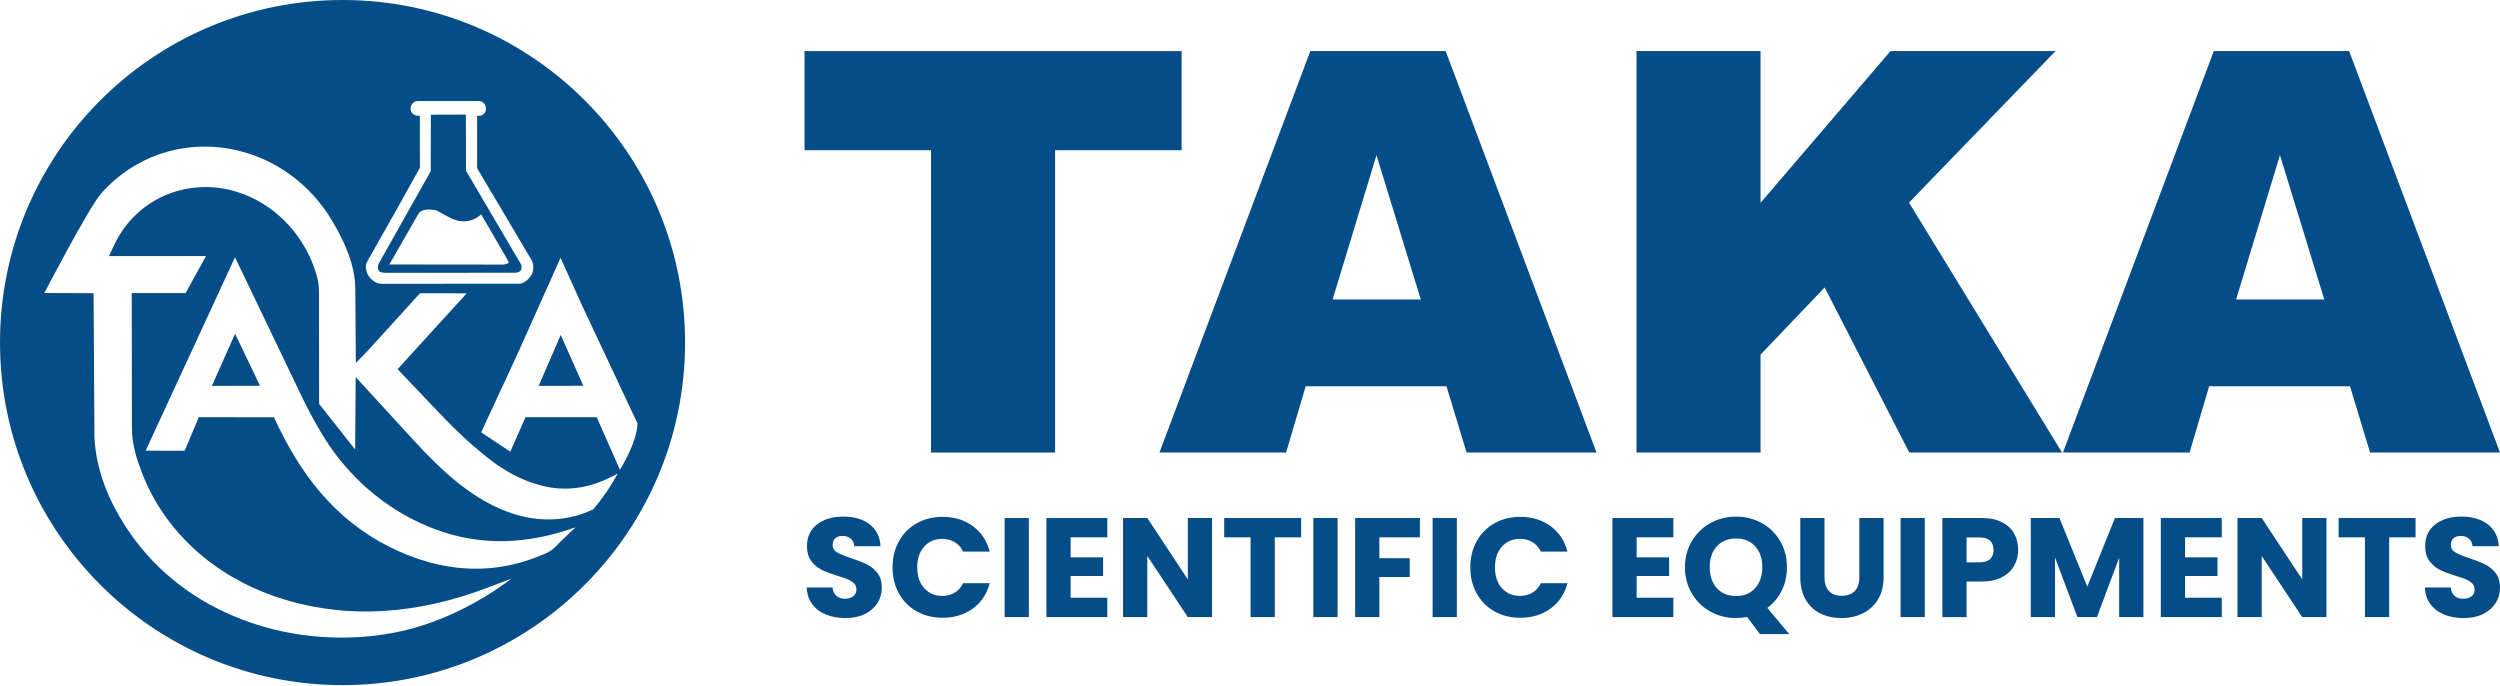
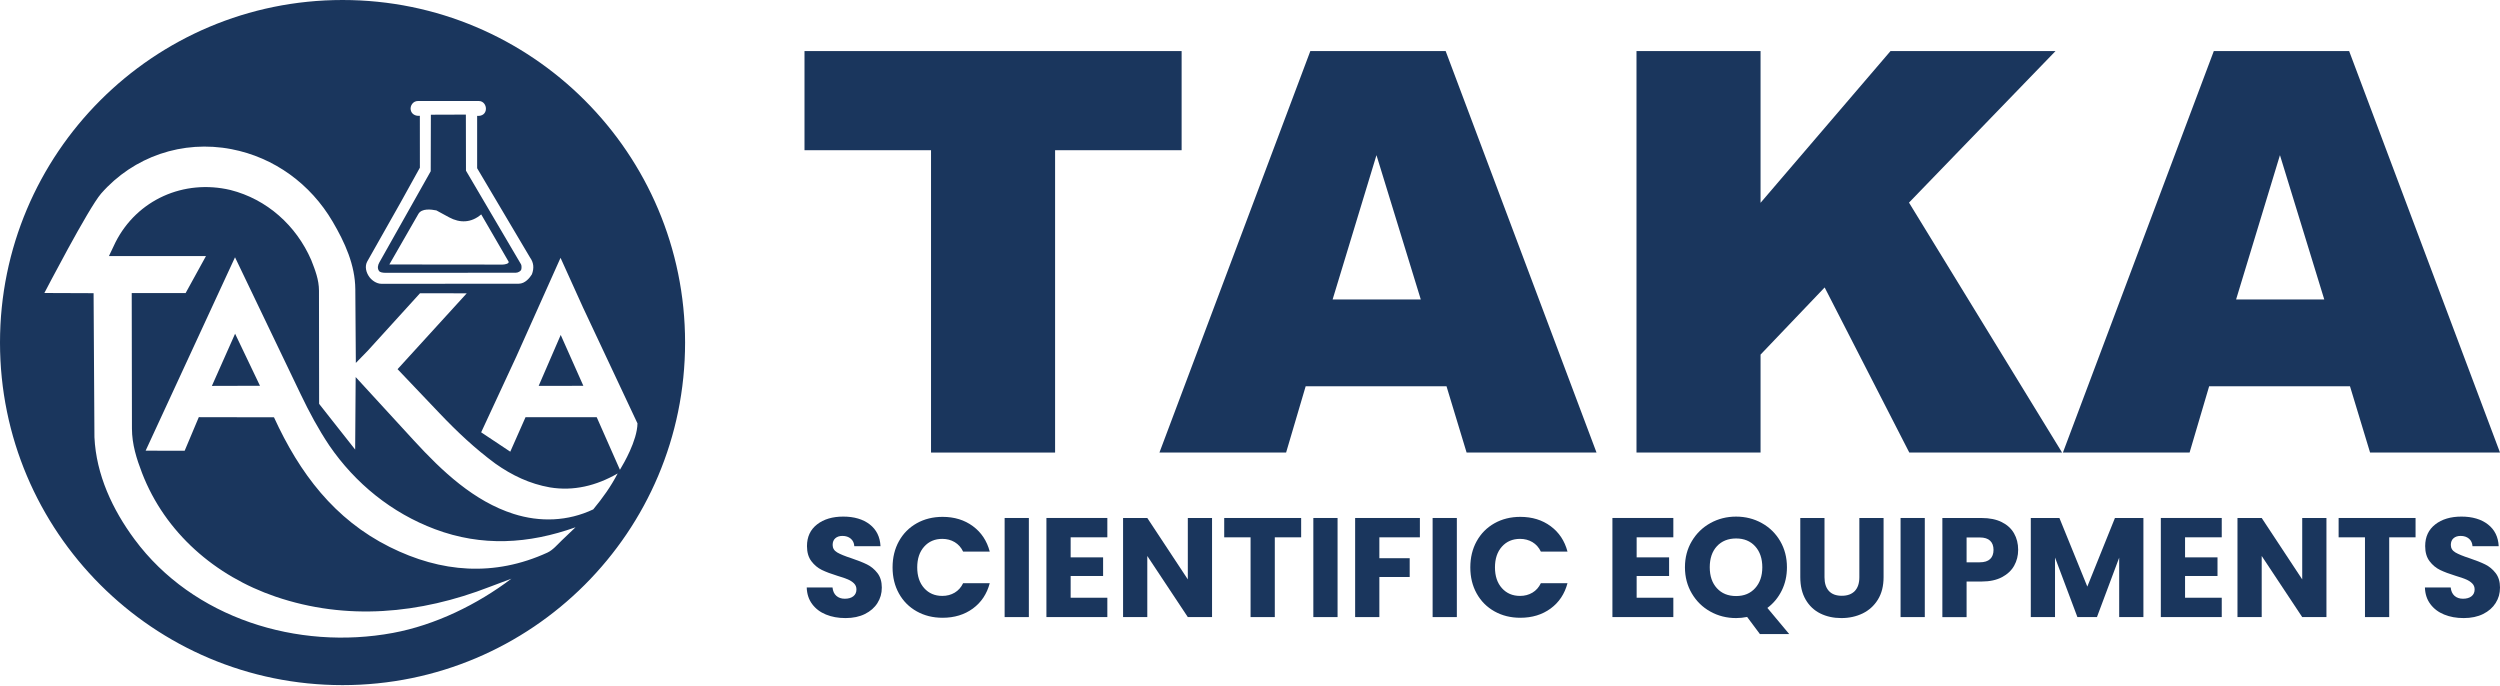
<svg xmlns="http://www.w3.org/2000/svg" id="Layer_1" data-name="Layer 1" viewBox="0 0 1468.43 402.41">
  <defs>
    <style>
      .cls-1 {
        fill: none;
      }

      .cls-2 {
-         fill: #054d89;
+         fill: #1a365d;
      }
    </style>
  </defs>
  <g>
    <polygon class="cls-2" points="124.46 226.67 152.7 226.59 138.09 196.01 124.46 226.67" />
    <path class="cls-2" d="M226.61,160.24l76.32-.04c1.42,0,2.88-.98,3.17-1.68.29-.7.37-2.53-.05-3.24l-32.35-55.03-.06-32.94-20.56.07-.09,33.21-30.2,53.62c-.88,1.56-1.23,3.38-.19,4.91.61.9,2.34,1.13,4.01,1.13ZM245.74,125.67c1.97-3.43,7.53-2.68,10.58-2.08l7.51,4.08c6.3,3.42,12.97,3.28,18.82-1.74l16.12,27.81c.37,1.15-2.45,1.68-3.62,1.67l-66.46-.07,17.05-29.67Z" />
    <polygon class="cls-2" points="316.4 226.65 342.65 226.62 329.35 196.74 316.4 226.65" />
    <line class="cls-1" x1="63.97" y1="150.4" x2="63.63" y2="151.12" />
    <path class="cls-2" d="M201.2,0C90.08,0,0,90.08,0,201.21s90.08,201.21,201.2,201.21,201.2-90.08,201.2-201.21S312.33,0,201.2,0ZM215.76,153.5l19.53-34.55,11.34-20.47-.02-30.46c-2.79.25-4.98-1.1-5.39-3.57-.39-2.32,1.34-5.12,4.26-5.12h35.77c2.76,0,4.24,2.51,4.17,4.65-.08,2.73-2.23,4.35-5.16,4.07v30.76l31.05,52.41c2.2,3.04,2.48,6.28,1.11,9.92-1.18,1.92-3.9,5.51-7.78,5.51l-80.52.05c-3.11,0-5.86-2.21-7.16-3.99-1.95-2.65-2.86-6.28-1.21-9.2ZM329.95,317.45c-2.5,2.38-5.19,5.66-8.47,7.16-31.13,14.21-62.3,11.81-92.66-3.37-32.34-16.17-52.8-43.15-67.89-76.13l-44.16-.08-8.3,19.72-22.93-.03,52.5-113.6,38.63,80.57c5.08,10.59,10.23,20.21,16.73,29.95,15.31,22.35,36.68,39.65,62.09,49.19,27.54,10.34,54.96,8.72,82.57-1.13l-8.12,7.75ZM362.81,278.08c-4.07,7.8-8.69,14.25-14.35,21.11-14.89,7.06-31.28,7.61-46.8,2.66-23.27-7.42-41.96-25.05-58.37-42.92l-34.38-37.46-.3,42.6-13.33-16.9-7.84-9.96-.08-66.44c0-6.49-2.28-12.21-4.55-18.03-8.82-20.3-26.04-35.72-47.44-41.14-27.38-6.48-54.86,5.71-67.54,30.72l-3.85,8.09h57s-11.94,21.71-11.94,21.71h-31.67l.13,79.64c.02,9.16,2.7,17.67,5.94,26.08,13.54,35.09,43.01,60.55,78.4,72.61,41.66,14.19,84.74,10.2,125.79-5.75l12.77-4.8c-20.11,15.21-44.81,27.27-69.61,31.86-55.91,10.36-117.4-8.56-151.76-54.96-12.94-17.47-22.52-37.93-23.56-59.98l-.5-84.61-28.91-.11s25.88-49.84,33.33-58.41c19.12-21.8,47.9-31.6,76.56-26.08,25.13,4.84,46.45,20.46,59.4,42.5,7.2,12.24,13.26,25.49,13.35,39.85l.31,43.22,7-7.17,30.7-33.77,27.44.05-40.63,44.55,24.69,25.94c10.29,10.81,20.76,20.68,32.74,29.52,9.8,6.93,20.18,11.88,32.04,13.98,13.9,2.3,27.25-.95,39.8-8.18h0,0ZM363.01,277.76l.57-.91c-.25.39-.43.71-.57.91ZM364.14,275.96l-4.84-10.96-8.8-19.93-41.82-.02-8.96,20.26-17.1-11.38,20.62-44.42,26-58.07,13.22,29.21,31.98,68.05c-.09,5.05-2.14,11.02-4.5,16.26-2.08,4.62-4.4,8.66-5.81,11Z" />
  </g>
  <g>
    <path class="cls-2" d="M472.54,30h221.51v58.23h-74.32v177.59h-72.87V88.23h-74.32V30Z" />
    <path class="cls-2" d="M849.64,226.89h-82.73l-11.49,38.93h-74.4l88.63-235.82h79.49l88.61,235.82h-76.31l-11.8-38.93ZM834.53,175.9l-26.03-84.77-25.76,84.77h51.79Z" />
    <path class="cls-2" d="M961.23,30h72.87v89.12l76.33-89.12h96.92l-86.06,89.01,89.92,146.81h-89.74l-49.72-96.98-37.65,39.44v57.54h-72.87V30Z" />
    <path class="cls-2" d="M1380.32,226.89h-82.73l-11.49,38.93h-74.4l88.63-235.82h79.49l88.61,235.82h-76.31l-11.8-38.93ZM1365.21,175.9l-26.03-84.77-25.76,84.77h51.79Z" />
    <path class="cls-2" d="M485.16,360.97c-3.39-1.38-6.09-3.43-8.11-6.14-2.03-2.71-3.09-5.97-3.2-9.78h15.14c.22,2.16.97,3.8,2.25,4.93,1.28,1.13,2.94,1.7,4.99,1.7s3.77-.48,4.99-1.45c1.22-.97,1.83-2.31,1.83-4.02,0-1.44-.49-2.62-1.46-3.57-.97-.94-2.16-1.71-3.58-2.32-1.41-.61-3.42-1.3-6.03-2.07-3.77-1.16-6.85-2.32-9.24-3.48-2.39-1.16-4.44-2.87-6.16-5.14-1.72-2.27-2.58-5.22-2.58-8.87,0-5.42,1.97-9.66,5.91-12.73,3.94-3.07,9.07-4.6,15.4-4.6s11.62,1.53,15.56,4.6c3.94,3.07,6.05,7.34,6.32,12.81h-15.39c-.11-1.88-.81-3.36-2.08-4.44-1.28-1.08-2.91-1.62-4.91-1.62-1.72,0-3.11.45-4.16,1.37-1.05.91-1.58,2.23-1.58,3.94,0,1.88.89,3.35,2.66,4.39,1.78,1.05,4.55,2.18,8.32,3.4,3.77,1.27,6.84,2.49,9.2,3.65,2.36,1.16,4.4,2.85,6.12,5.06,1.72,2.21,2.58,5.06,2.58,8.54s-.85,6.33-2.54,9.04c-1.69,2.71-4.15,4.87-7.36,6.47-3.22,1.6-7.02,2.4-11.4,2.4s-8.1-.69-11.48-2.07Z" />
    <path class="cls-2" d="M528.01,317.89c2.5-4.51,5.98-8.01,10.44-10.53,4.46-2.51,9.53-3.77,15.19-3.77,6.93,0,12.87,1.82,17.81,5.47,4.94,3.65,8.24,8.62,9.9,14.93h-15.64c-1.16-2.43-2.82-4.28-4.95-5.56-2.14-1.27-4.56-1.91-7.28-1.91-4.38,0-7.93,1.52-10.65,4.56-2.72,3.04-4.08,7.1-4.08,12.19s1.36,9.15,4.08,12.19c2.72,3.04,6.27,4.56,10.65,4.56,2.72,0,5.14-.64,7.28-1.91,2.13-1.27,3.79-3.12,4.95-5.56h15.64c-1.67,6.3-4.97,11.26-9.9,14.88-4.94,3.62-10.87,5.43-17.81,5.43-5.66,0-10.72-1.26-15.19-3.77-4.47-2.51-7.95-6.01-10.44-10.49-2.5-4.48-3.74-9.59-3.74-15.34s1.25-10.88,3.74-15.38Z" />
    <path class="cls-2" d="M604.32,304.25v58.21h-14.23v-58.21h14.23Z" />
    <path class="cls-2" d="M628.87,315.61v11.77h19.06v10.94h-19.06v12.77h21.55v11.36h-35.78v-58.21h35.78v11.36h-21.55Z" />
    <path class="cls-2" d="M711.92,362.46h-14.23l-23.8-35.9v35.9h-14.23v-58.21h14.23l23.8,36.07v-36.07h14.23v58.21Z" />
    <path class="cls-2" d="M764.26,304.25v11.36h-15.48v46.85h-14.23v-46.85h-15.48v-11.36h45.19Z" />
    <path class="cls-2" d="M785.65,304.25v58.21h-14.23v-58.21h14.23Z" />
    <path class="cls-2" d="M834,304.25v11.36h-23.8v12.27h17.81v11.03h-17.81v23.55h-14.23v-58.21h38.03Z" />
    <path class="cls-2" d="M855.71,304.25v58.21h-14.23v-58.21h14.23Z" />
    <path class="cls-2" d="M867.36,317.89c2.5-4.51,5.98-8.01,10.44-10.53,4.46-2.51,9.53-3.77,15.19-3.77,6.93,0,12.87,1.82,17.81,5.47s8.24,8.62,9.9,14.93h-15.64c-1.16-2.43-2.82-4.28-4.95-5.56-2.14-1.27-4.56-1.91-7.28-1.91-4.38,0-7.93,1.52-10.65,4.56-2.72,3.04-4.08,7.1-4.08,12.19s1.36,9.15,4.08,12.19c2.72,3.04,6.27,4.56,10.65,4.56,2.72,0,5.14-.64,7.28-1.91,2.13-1.27,3.79-3.12,4.95-5.56h15.64c-1.67,6.3-4.97,11.26-9.9,14.88-4.94,3.62-10.87,5.43-17.81,5.43-5.66,0-10.72-1.26-15.19-3.77-4.47-2.51-7.95-6.01-10.44-10.49-2.5-4.48-3.74-9.59-3.74-15.34s1.25-10.88,3.74-15.38Z" />
    <path class="cls-2" d="M961.32,315.61v11.77h19.06v10.94h-19.06v12.77h21.55v11.36h-35.78v-58.21h35.78v11.36h-21.55Z" />
    <path class="cls-2" d="M1033.71,372.41l-7.49-10.03c-2.22.44-4.38.66-6.49.66-5.49,0-10.53-1.27-15.1-3.81-4.58-2.54-8.21-6.09-10.9-10.65-2.69-4.56-4.04-9.69-4.04-15.38s1.34-10.81,4.04-15.34c2.69-4.53,6.32-8.07,10.9-10.61,4.58-2.54,9.61-3.81,15.1-3.81s10.53,1.27,15.1,3.81c4.58,2.54,8.18,6.08,10.82,10.61,2.63,4.53,3.95,9.65,3.95,15.34,0,4.98-1.01,9.52-3.04,13.64s-4.84,7.53-8.45,10.24l12.81,15.34h-17.22ZM1008.46,345.5c2.8,3.07,6.56,4.6,11.28,4.6s8.39-1.55,11.19-4.64c2.8-3.09,4.2-7.18,4.2-12.27s-1.4-9.24-4.2-12.31c-2.8-3.07-6.53-4.6-11.19-4.6s-8.48,1.52-11.28,4.56c-2.8,3.04-4.2,7.16-4.2,12.35s1.4,9.24,4.2,12.31Z" />
    <path class="cls-2" d="M1071.66,304.25v34.83c0,3.48.86,6.16,2.58,8.04,1.72,1.88,4.24,2.82,7.57,2.82s5.88-.94,7.66-2.82c1.77-1.88,2.66-4.56,2.66-8.04v-34.83h14.23v34.74c0,5.2-1.11,9.59-3.33,13.18-2.22,3.59-5.2,6.3-8.94,8.13-3.75,1.82-7.92,2.74-12.52,2.74s-8.72-.9-12.36-2.7c-3.63-1.8-6.51-4.51-8.61-8.13-2.11-3.62-3.16-8.03-3.16-13.22v-34.74h14.23Z" />
    <path class="cls-2" d="M1130.57,304.25v58.21h-14.23v-58.21h14.23Z" />
    <path class="cls-2" d="M1183.08,332.24c-1.55,2.79-3.94,5.05-7.16,6.76-3.22,1.71-7.21,2.57-11.98,2.57h-8.82v20.9h-14.23v-58.21h23.05c4.66,0,8.6.8,11.82,2.4,3.22,1.6,5.63,3.81,7.24,6.63,1.61,2.82,2.41,6.05,2.41,9.7,0,3.37-.78,6.45-2.33,9.24ZM1168.94,328.38c1.33-1.27,2-3.07,2-5.39s-.67-4.12-2-5.39c-1.33-1.27-3.36-1.91-6.08-1.91h-7.74v14.59h7.74c2.72,0,4.74-.64,6.08-1.91Z" />
    <path class="cls-2" d="M1258.98,304.25v58.21h-14.23v-34.91l-13.06,34.91h-11.48l-13.15-34.99v34.99h-14.23v-58.21h16.81l16.39,40.3,16.23-40.3h16.73Z" />
    <path class="cls-2" d="M1283.44,315.61v11.77h19.06v10.94h-19.06v12.77h21.55v11.36h-35.78v-58.21h35.78v11.36h-21.55Z" />
    <path class="cls-2" d="M1366.49,362.46h-14.23l-23.8-35.9v35.9h-14.23v-58.21h14.23l23.8,36.07v-36.07h14.23v58.21Z" />
    <path class="cls-2" d="M1418.83,304.25v11.36h-15.48v46.85h-14.23v-46.85h-15.48v-11.36h45.19Z" />
    <path class="cls-2" d="M1435.64,360.97c-3.39-1.38-6.09-3.43-8.11-6.14-2.03-2.71-3.09-5.97-3.2-9.78h15.14c.22,2.16.97,3.8,2.25,4.93,1.28,1.13,2.94,1.7,4.99,1.7s3.77-.48,4.99-1.45c1.22-.97,1.83-2.31,1.83-4.02,0-1.44-.49-2.62-1.46-3.57-.97-.94-2.16-1.71-3.58-2.32-1.41-.61-3.42-1.3-6.03-2.07-3.77-1.16-6.85-2.32-9.24-3.48-2.39-1.16-4.44-2.87-6.16-5.14-1.72-2.27-2.58-5.22-2.58-8.87,0-5.42,1.97-9.66,5.91-12.73,3.94-3.07,9.07-4.6,15.4-4.6s11.62,1.53,15.56,4.6c3.94,3.07,6.05,7.34,6.32,12.81h-15.39c-.11-1.88-.81-3.36-2.08-4.44-1.28-1.08-2.91-1.62-4.91-1.62-1.72,0-3.11.45-4.16,1.37-1.05.91-1.58,2.23-1.58,3.94,0,1.88.89,3.35,2.66,4.39,1.78,1.05,4.55,2.18,8.32,3.4,3.77,1.27,6.84,2.49,9.2,3.65,2.36,1.16,4.4,2.85,6.12,5.06,1.72,2.21,2.58,5.06,2.58,8.54s-.85,6.33-2.54,9.04c-1.69,2.71-4.15,4.87-7.36,6.47-3.22,1.6-7.02,2.4-11.4,2.4s-8.1-.69-11.48-2.07Z" />
  </g>
</svg>
